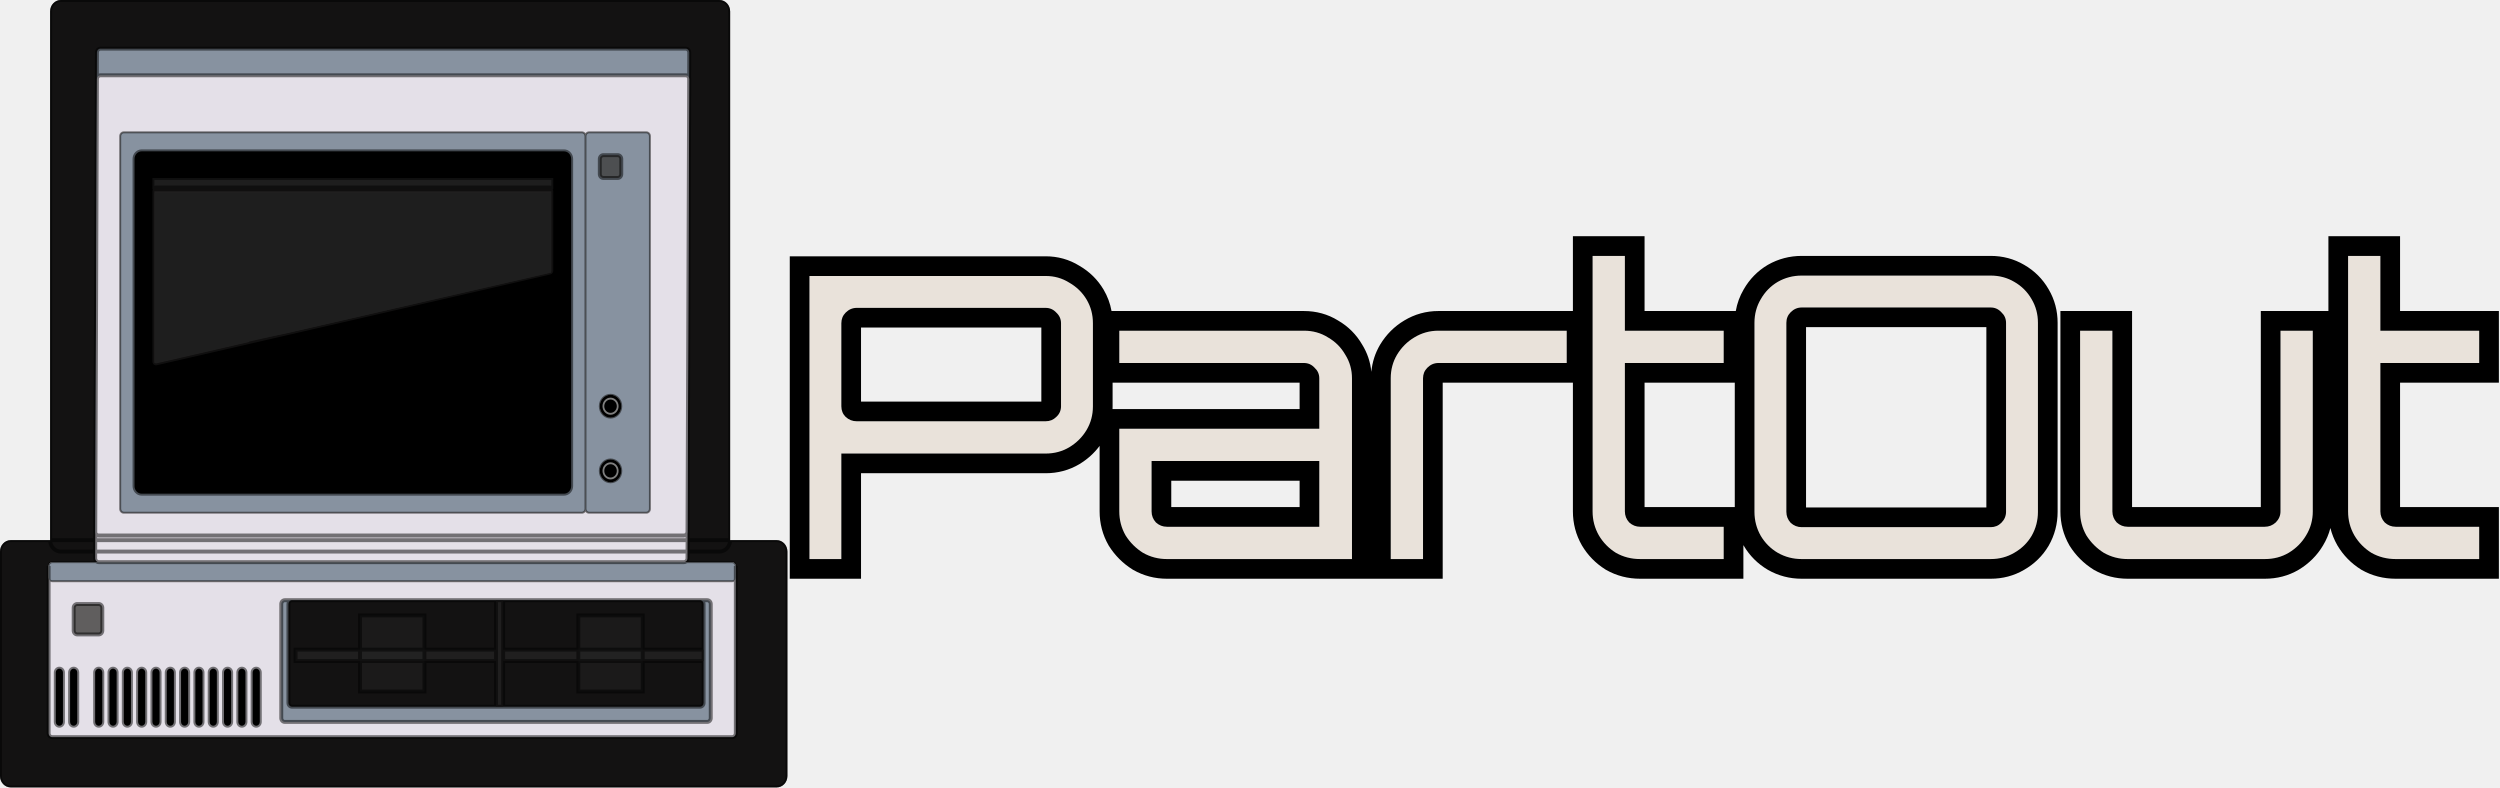
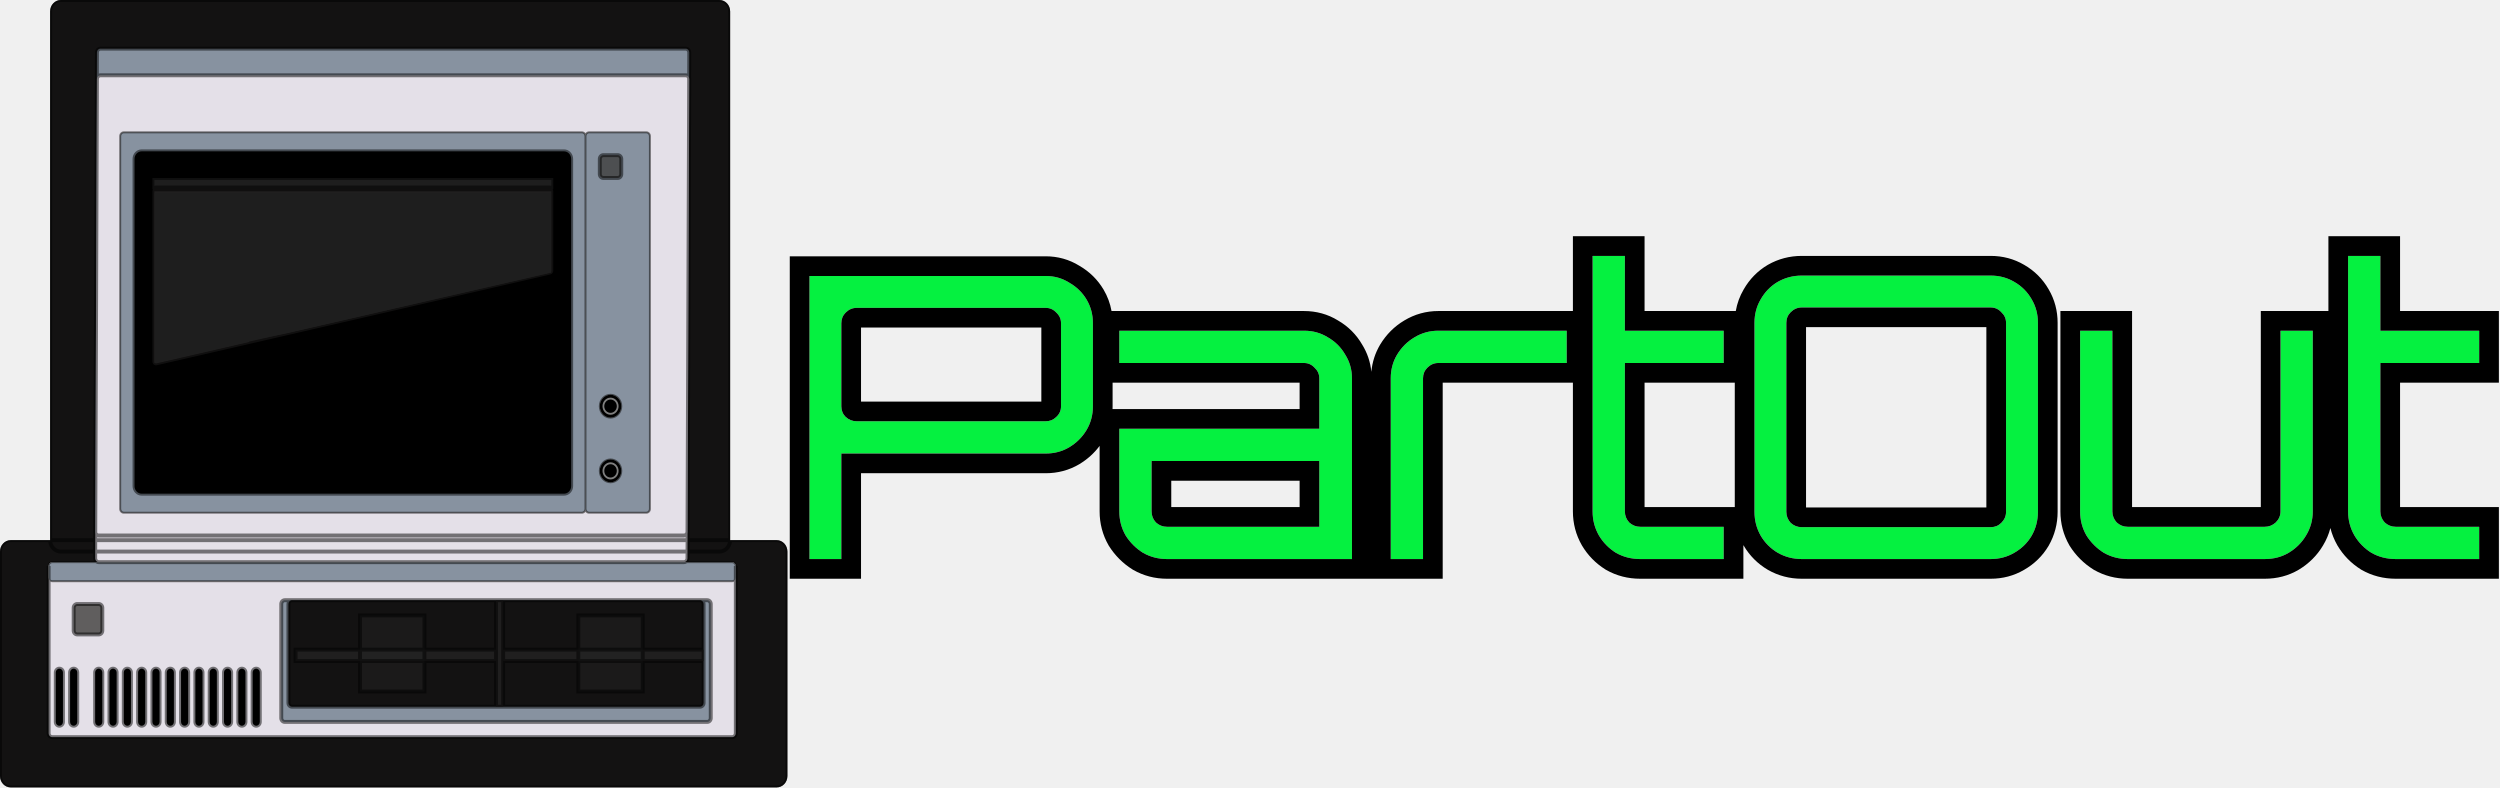
<svg xmlns="http://www.w3.org/2000/svg" width="1270" height="400" viewBox="0 0 1270 400" fill="none">
  <path d="M25.454 5.797C25.454 2.595 27.897 0 30.909 0H365.455C368.467 0 370.909 2.595 370.909 5.797V274.396C370.909 277.598 368.467 280.193 365.455 280.193H30.909C27.897 280.193 25.454 277.598 25.454 274.396V5.797Z" fill="#131212" />
  <path d="M0 280.193C0 276.992 2.442 274.396 5.455 274.396H394.545C397.558 274.396 400 276.992 400 280.193V394.203C400 397.405 397.558 400 394.545 400H5.455C2.442 400 0 397.405 0 394.203V280.193Z" fill="#131212" />
  <path d="M24.699 287.511C24.699 286.444 25.513 285.579 26.517 285.579H371.972C372.976 285.579 373.79 286.444 373.79 287.511V372.535C373.79 373.602 372.976 374.468 371.972 374.468H26.517C25.513 374.468 24.699 373.602 24.699 372.535V287.511Z" fill="#E4E0E8" />
  <path d="M373.79 287.511C373.79 286.444 372.976 285.579 371.972 285.579H26.517C25.513 285.579 24.699 286.444 24.699 287.511V293.308C24.699 294.375 25.513 295.241 26.517 295.241H371.972C372.976 295.241 373.79 294.375 373.79 293.308V287.511Z" fill="#C6B7A7" />
  <path d="M373.79 287.511C373.79 286.444 372.976 285.579 371.972 285.579H26.517C25.513 285.579 24.699 286.444 24.699 287.511V293.308C24.699 294.375 25.513 295.241 26.517 295.241H371.972C372.976 295.241 373.79 294.375 373.79 293.308V287.511Z" fill="#8792A0" />
  <path d="M51.972 308.767C51.972 307.7 51.158 306.835 50.154 306.835H39.245C38.24 306.835 37.426 307.7 37.426 308.767V320.361C37.426 321.429 38.24 322.294 39.245 322.294H50.154C51.158 322.294 51.972 321.429 51.972 320.361V308.767Z" fill="#353330" fill-opacity="0.75" />
  <path d="M142.881 306.835C142.881 305.768 143.695 304.902 144.699 304.902H359.245C360.249 304.902 361.063 305.768 361.063 306.835V364.806C361.063 365.873 360.249 366.738 359.245 366.738H144.699C143.695 366.738 142.881 365.873 142.881 364.806V306.835Z" fill="#8792A0" />
  <path d="M28.335 341.617C28.335 340.55 29.149 339.685 30.154 339.685C31.158 339.685 31.972 340.55 31.972 341.617V366.738C31.972 367.805 31.158 368.671 30.154 368.671C29.149 368.671 28.335 367.805 28.335 366.738V341.617Z" fill="black" />
  <path d="M48.335 341.617C48.335 340.55 49.149 339.685 50.154 339.685C51.158 339.685 51.972 340.55 51.972 341.617V366.738C51.972 367.805 51.158 368.671 50.154 368.671C49.149 368.671 48.335 367.805 48.335 366.738V341.617Z" fill="black" />
  <path d="M55.608 341.617C55.608 340.55 56.422 339.685 57.426 339.685C58.431 339.685 59.245 340.55 59.245 341.617V366.738C59.245 367.805 58.431 368.671 57.426 368.671C56.422 368.671 55.608 367.805 55.608 366.738V341.617Z" fill="black" />
  <path d="M35.608 341.617C35.608 340.55 36.422 339.685 37.426 339.685C38.431 339.685 39.245 340.55 39.245 341.617V366.738C39.245 367.805 38.431 368.671 37.426 368.671C36.422 368.671 35.608 367.805 35.608 366.738V341.617Z" fill="black" />
  <path d="M62.881 341.617C62.881 340.55 63.695 339.685 64.699 339.685C65.703 339.685 66.517 340.55 66.517 341.617V366.738C66.517 367.805 65.703 368.671 64.699 368.671C63.695 368.671 62.881 367.805 62.881 366.738V341.617Z" fill="black" />
  <path d="M77.426 341.617C77.426 340.55 78.24 339.685 79.245 339.685C80.249 339.685 81.063 340.55 81.063 341.617V366.738C81.063 367.805 80.249 368.671 79.245 368.671C78.24 368.671 77.426 367.805 77.426 366.738V341.617Z" fill="black" />
  <path d="M84.699 341.617C84.699 340.55 85.513 339.685 86.517 339.685C87.521 339.685 88.335 340.55 88.335 341.617V366.738C88.335 367.805 87.521 368.671 86.517 368.671C85.513 368.671 84.699 367.805 84.699 366.738V341.617Z" fill="black" />
  <path d="M70.154 341.617C70.154 340.55 70.968 339.685 71.972 339.685C72.976 339.685 73.79 340.55 73.79 341.617V366.738C73.79 367.805 72.976 368.671 71.972 368.671C70.968 368.671 70.154 367.805 70.154 366.738V341.617Z" fill="black" />
  <path d="M91.972 341.617C91.972 340.55 92.786 339.685 93.79 339.685C94.794 339.685 95.608 340.55 95.608 341.617V366.738C95.608 367.805 94.794 368.671 93.79 368.671C92.786 368.671 91.972 367.805 91.972 366.738V341.617Z" fill="black" />
  <path d="M106.517 341.617C106.517 340.55 107.331 339.685 108.335 339.685C109.34 339.685 110.154 340.55 110.154 341.617V366.738C110.154 367.805 109.34 368.671 108.335 368.671C107.331 368.671 106.517 367.805 106.517 366.738V341.617Z" fill="black" />
  <path d="M113.79 341.617C113.79 340.55 114.604 339.685 115.608 339.685C116.612 339.685 117.426 340.55 117.426 341.617V366.738C117.426 367.805 116.612 368.671 115.608 368.671C114.604 368.671 113.79 367.805 113.79 366.738V341.617Z" fill="black" />
  <path d="M121.063 341.617C121.063 340.55 121.877 339.685 122.881 339.685C123.885 339.685 124.699 340.55 124.699 341.617V366.738C124.699 367.805 123.885 368.671 122.881 368.671C121.877 368.671 121.063 367.805 121.063 366.738V341.617Z" fill="black" />
  <path d="M128.335 341.617C128.335 340.55 129.149 339.685 130.154 339.685C131.158 339.685 131.972 340.55 131.972 341.617V366.738C131.972 367.805 131.158 368.671 130.154 368.671C129.149 368.671 128.335 367.805 128.335 366.738V341.617Z" fill="black" />
  <path d="M99.245 341.617C99.245 340.55 100.059 339.685 101.063 339.685C102.067 339.685 102.881 340.55 102.881 341.617V366.738C102.881 367.805 102.067 368.671 101.063 368.671C100.059 368.671 99.245 367.805 99.245 366.738V341.617Z" fill="black" />
  <path d="M146.517 306.835C146.517 305.768 147.331 304.902 148.335 304.902H355.608C356.612 304.902 357.426 305.768 357.426 306.835V357.076C357.426 358.144 356.612 359.009 355.608 359.009H148.335C147.331 359.009 146.517 358.144 146.517 357.076V306.835Z" fill="#131212" />
  <path d="M182.881 312.632H215.608V351.279H182.881V312.632Z" fill="#1E1E1E" fill-opacity="0.7" />
  <path d="M150.154 330.023H251.972V335.82H150.154V330.023Z" fill="#252525" fill-opacity="0.7" />
  <path d="M293.79 312.632H326.517V351.279H293.79V312.632Z" fill="#1E1E1E" fill-opacity="0.7" />
  <path d="M255.608 330.023H357.426V335.82H255.608V330.023Z" fill="#252525" fill-opacity="0.7" />
  <path d="M255.608 304.902V359.009H251.972V304.902H255.608Z" fill="#252525" fill-opacity="0.7" />
  <path d="M49.24 26.634C49.244 25.57 50.057 24.709 51.058 24.709H348.328C349.335 24.709 350.15 25.579 350.146 26.649L349.249 270.127C349.245 271.192 348.432 272.052 347.431 272.052H50.161C49.154 272.052 48.339 271.182 48.343 270.112L49.24 26.634Z" fill="#8792A0" />
  <path d="M49.24 40.16C49.244 39.096 50.057 38.236 51.058 38.236H348.328C349.335 38.236 350.15 39.105 350.146 40.176L349.249 283.654C349.245 284.718 348.432 285.579 347.431 285.579H50.161C49.154 285.579 48.339 284.709 48.343 283.639L49.24 40.16Z" fill="#E4E0E8" />
  <path d="M61.063 69.154C61.063 68.086 61.877 67.221 62.881 67.221H295.608C296.612 67.221 297.426 68.086 297.426 69.154V258.526C297.426 259.593 296.612 260.458 295.608 260.458H62.881C61.877 260.458 61.063 259.593 61.063 258.526V69.154Z" fill="#C6B7A7" />
  <path d="M297.426 69.154C297.426 68.086 298.24 67.221 299.245 67.221H328.335C329.34 67.221 330.154 68.086 330.154 69.154V258.526C330.154 259.593 329.34 260.458 328.335 260.458H299.245C298.24 260.458 297.426 259.593 297.426 258.526V69.154Z" fill="#C6B7A7" />
  <path d="M61.063 69.154C61.063 68.086 61.877 67.221 62.881 67.221H295.608C296.612 67.221 297.426 68.086 297.426 69.154V258.526C297.426 259.593 296.612 260.458 295.608 260.458H62.881C61.877 260.458 61.063 259.593 61.063 258.526V69.154Z" fill="#8792A0" />
  <path d="M297.426 69.154C297.426 68.086 298.24 67.221 299.245 67.221H328.335C329.34 67.221 330.154 68.086 330.154 69.154V258.526C330.154 259.593 329.34 260.458 328.335 260.458H299.245C298.24 260.458 297.426 259.593 297.426 258.526V69.154Z" fill="#8792A0" />
  <path d="M68.335 80.748C68.335 78.613 69.963 76.883 71.972 76.883H286.517C288.526 76.883 290.154 78.613 290.154 80.748V246.931C290.154 249.066 288.526 250.796 286.517 250.796H71.972C69.963 250.796 68.335 249.066 68.335 246.931V80.748Z" fill="black" />
  <path d="M281.063 137.527V97.173C281.063 96.106 280.249 95.241 279.245 95.241H79.244C78.24 95.241 77.426 96.106 77.426 97.173V183.665C77.426 184.897 78.497 185.815 79.63 185.553L279.63 139.416C280.466 139.223 281.063 138.437 281.063 137.527Z" fill="#2D2B2B" fill-opacity="0.72" />
  <path d="M77.426 90.41H281.063V96.207H77.426V90.41Z" fill="#1E1E1E" />
  <path d="M315.608 80.748C315.608 79.681 314.794 78.815 313.79 78.815H306.517C305.513 78.815 304.699 79.681 304.699 80.748V88.477C304.699 89.544 305.513 90.41 306.517 90.41H313.79C314.794 90.41 315.608 89.544 315.608 88.477V80.748Z" fill="#353330" fill-opacity="0.7" />
  <path d="M315.608 239.202C315.608 242.404 313.166 244.999 310.154 244.999C307.141 244.999 304.699 242.404 304.699 239.202C304.699 236 307.141 233.405 310.154 233.405C313.166 233.405 315.608 236 315.608 239.202Z" fill="white" />
  <path d="M315.608 206.352C315.608 209.553 313.166 212.149 310.154 212.149C307.141 212.149 304.699 209.553 304.699 206.352C304.699 203.15 307.141 200.555 310.154 200.555C313.166 200.555 315.608 203.15 315.608 206.352Z" fill="white" />
  <path d="M306.972 206.352C306.972 204.484 308.396 202.97 310.154 202.97C311.911 202.97 313.335 204.484 313.335 206.352C313.335 208.219 311.911 209.733 310.154 209.733C308.396 209.733 306.972 208.219 306.972 206.352Z" fill="black" />
  <path fill-rule="evenodd" clip-rule="evenodd" d="M310.154 212.149C313.166 212.149 315.608 209.553 315.608 206.352C315.608 203.15 313.166 200.555 310.154 200.555C307.141 200.555 304.699 203.15 304.699 206.352C304.699 209.553 307.141 212.149 310.154 212.149ZM310.154 202.004C307.894 202.004 306.063 203.95 306.063 206.352C306.063 208.753 307.894 210.699 310.154 210.699C312.413 210.699 314.245 208.753 314.245 206.352C314.245 203.95 312.413 202.004 310.154 202.004Z" fill="black" />
  <path d="M306.972 239.202C306.972 237.334 308.396 235.82 310.154 235.82C311.911 235.82 313.335 237.334 313.335 239.202C313.335 241.07 311.911 242.584 310.154 242.584C308.396 242.584 306.972 241.07 306.972 239.202Z" fill="black" />
  <path fill-rule="evenodd" clip-rule="evenodd" d="M310.154 244.999C313.166 244.999 315.608 242.404 315.608 239.202C315.608 236 313.166 233.405 310.154 233.405C307.141 233.405 304.699 236 304.699 239.202C304.699 242.404 307.141 244.999 310.154 244.999ZM310.154 234.854C307.894 234.854 306.063 236.801 306.063 239.202C306.063 241.603 307.894 243.55 310.154 243.55C312.413 243.55 314.245 241.603 314.245 239.202C314.245 236.801 312.413 234.854 310.154 234.854Z" fill="black" />
  <path fill-rule="evenodd" clip-rule="evenodd" d="M48.583 286.079H26.517C25.817 286.079 25.199 286.691 25.199 287.511H25.699V294.43C25.928 294.626 26.215 294.741 26.517 294.741H371.972C372.274 294.741 372.561 294.626 372.79 294.43V287.511H373.29C373.29 286.691 372.672 286.079 371.972 286.079H349.008C348.565 286.392 348.025 286.579 347.431 286.579H50.161C49.566 286.579 49.027 286.392 48.583 286.079ZM47.703 285.079H26.517C25.209 285.079 24.199 286.197 24.199 287.511H23.699V372.535C23.699 374.096 24.904 375.468 26.517 375.468H371.972C373.585 375.468 374.79 374.096 374.79 372.535V287.511H374.29C374.29 286.197 373.28 285.079 371.972 285.079H349.889C350.118 284.653 350.247 284.165 350.249 283.658L350.258 281.193H365.455C368.744 281.193 371.383 278.635 371.839 275.396H394.545C396.949 275.396 399 277.486 399 280.193V394.203C399 396.911 396.949 399 394.545 399H5.455C3.051 399 1 396.911 1 394.203V280.193C1 277.486 3.051 275.396 5.455 275.396H24.524C24.981 278.635 27.62 281.193 30.909 281.193H47.352L47.343 283.635C47.341 284.151 47.47 284.646 47.703 285.079ZM47.359 279.193H30.909C28.811 279.193 26.982 277.601 26.551 275.396H47.373L47.359 279.193ZM49.352 281.193L49.343 283.642C49.34 284.217 49.764 284.579 50.161 284.579H347.431C347.825 284.579 348.247 284.222 348.249 283.65L348.258 281.193H49.352ZM348.265 279.193H49.359L49.373 275.396H348.279L348.265 279.193ZM350.265 279.193H365.455C367.553 279.193 369.382 277.601 369.813 275.396H350.279L350.265 279.193ZM350.287 273.396H369.909V5.797C369.909 3.089 367.858 1 365.455 1H30.909C28.505 1 26.454 3.089 26.454 5.797V273.396H47.38L47.39 270.656C47.358 270.478 47.342 270.294 47.343 270.109L48.24 26.63C48.246 25.073 49.45 23.709 51.058 23.709H348.328C349.946 23.709 351.152 25.087 351.146 26.653L351.099 39.632C351.131 39.81 351.147 39.993 351.146 40.179L350.287 273.396ZM349.107 37.347L349.147 26.645C349.149 26.07 348.725 25.709 348.328 25.709H51.058C50.664 25.709 50.242 26.066 50.24 26.638L50.2 37.372C50.469 37.284 50.756 37.236 51.058 37.236H348.328C348.601 37.236 348.862 37.275 349.107 37.347ZM49.391 270.442L50.24 40.164C50.242 39.593 50.664 39.236 51.058 39.236H348.328C348.643 39.236 348.976 39.464 349.098 39.846L348.249 270.124C348.247 270.695 347.825 271.052 347.431 271.052H50.161C49.846 271.052 49.513 270.824 49.391 270.442ZM49.382 272.94C49.627 273.013 49.888 273.052 50.161 273.052H347.431C347.733 273.052 348.02 273.004 348.288 272.916L348.287 273.396H49.38L49.382 272.94ZM25.454 5.797C25.454 2.595 27.897 0 30.909 0H365.455C368.467 0 370.909 2.595 370.909 5.797V274.396H394.545C397.558 274.396 400 276.992 400 280.193V394.203C400 397.405 397.558 400 394.545 400H5.455C2.442 400 0 397.405 0 394.203V280.193C0 276.992 2.442 274.396 5.455 274.396H25.454V5.797ZM372.79 295.586C372.537 295.686 372.262 295.741 371.972 295.741H26.517C26.227 295.741 25.952 295.686 25.699 295.586V372.535C25.699 373.108 26.122 373.468 26.517 373.468H371.972C372.367 373.468 372.79 373.108 372.79 372.535V295.586ZM295.608 67.721H62.881C62.181 67.721 61.563 68.333 61.563 69.154V258.526C61.563 259.346 62.181 259.958 62.881 259.958H295.608C296.308 259.958 296.926 259.346 296.926 258.526V69.154C296.926 68.333 296.308 67.721 295.608 67.721ZM297.426 67.645C297.006 67.087 296.356 66.721 295.608 66.721H62.881C61.572 66.721 60.563 67.839 60.563 69.154V258.526C60.563 259.84 61.572 260.958 62.881 260.958H295.608C296.356 260.958 297.006 260.593 297.426 260.034C297.846 260.593 298.497 260.958 299.245 260.958H328.335C329.644 260.958 330.654 259.84 330.654 258.526V69.154C330.654 67.839 329.644 66.721 328.335 66.721H299.245C298.497 66.721 297.846 67.087 297.426 67.645ZM297.926 69.154V258.526C297.926 259.346 298.545 259.958 299.245 259.958H328.335C329.035 259.958 329.654 259.346 329.654 258.526V69.154C329.654 68.333 329.035 67.721 328.335 67.721H299.245C298.545 67.721 297.926 68.333 297.926 69.154ZM316.108 239.202C316.108 242.651 313.471 245.499 310.154 245.499C306.837 245.499 304.199 242.651 304.199 239.202C304.199 235.753 306.837 232.905 310.154 232.905C313.471 232.905 316.108 235.753 316.108 239.202ZM316.108 206.352C316.108 209.8 313.471 212.649 310.154 212.649C306.837 212.649 304.199 209.8 304.199 206.352C304.199 202.903 306.837 200.055 310.154 200.055C313.471 200.055 316.108 202.903 316.108 206.352ZM181.881 311.632H216.608V329.023H250.972V305.902H148.335C147.94 305.902 147.517 306.262 147.517 306.835V357.076C147.517 357.65 147.94 358.009 148.335 358.009H250.972V336.82H216.608V352.279H181.881V336.82H149.154V329.023H181.881V311.632ZM181.881 331.023H151.154V334.82H181.881V331.023ZM183.881 334.82V331.023H214.608V334.82H183.881ZM183.881 336.82V350.279H214.608V336.82H183.881ZM216.608 334.82H250.972V331.023H216.608V334.82ZM214.608 329.023H183.881V313.632H214.608V329.023ZM252.972 358.009H254.608V305.902H252.972V358.009ZM256.608 305.902V329.023H292.79V311.632H327.517V329.023H356.426V306.835C356.426 306.262 356.004 305.902 355.608 305.902H256.608ZM358.279 305.902C358.375 306.198 358.426 306.512 358.426 306.835V357.076C358.426 358.638 357.221 360.009 355.608 360.009H148.335C146.722 360.009 145.517 358.638 145.517 357.076V306.835C145.517 306.512 145.569 306.198 145.664 305.902H144.699C144.304 305.902 143.881 306.262 143.881 306.835V364.806C143.881 365.379 144.304 365.738 144.699 365.738H359.245C359.64 365.738 360.063 365.379 360.063 364.806V306.835C360.063 306.262 359.64 305.902 359.245 305.902H358.279ZM256.608 358.009H355.608C356.004 358.009 356.426 357.65 356.426 357.076V336.82H327.517V352.279H292.79V336.82H256.608V358.009ZM256.608 334.82H292.79V331.023H256.608V334.82ZM294.79 331.023V334.82H325.517V331.023H294.79ZM325.517 329.023V313.632H294.79V329.023H325.517ZM327.517 331.023V334.82H356.426V331.023H327.517ZM325.517 336.82H294.79V350.279H325.517V336.82ZM76.426 89.41H282.063V137.527C282.063 138.863 281.182 140.084 279.855 140.39L155.505 169.076L156.212 173.076L161.573 172.004L166.962 202.461L161.601 203.532L162.609 209.229L133.844 214.978L132.836 209.281L127.476 210.352L122.087 179.896L127.448 178.825L126.891 175.677L79.855 186.528C78.02 186.951 76.426 185.461 76.426 183.665V89.41ZM78.426 94.364C78.683 94.284 78.957 94.241 79.244 94.241H279.245C279.532 94.241 279.806 94.284 280.063 94.364V91.41H78.426V94.364ZM280.063 97.207H78.426V183.665C78.426 184.333 78.974 184.679 79.405 184.579L126.542 173.705L126.439 173.127L145.946 169.229L279.405 138.441C279.75 138.362 280.063 138.011 280.063 137.527V97.207ZM128.842 175.227L129.758 180.403L124.397 181.474L129.089 207.99L134.449 206.919L135.458 212.616L160.299 207.651L159.291 201.954L164.651 200.883L159.96 174.366L154.599 175.438L153.591 169.741L146.367 171.184L128.842 175.227ZM98.977 174.757L91.572 132.906L125.697 126.086L126.705 131.783L132.066 130.712L135.439 149.774L130.078 150.845L131.086 156.542L109.644 160.828L111.66 172.222L98.977 174.757ZM125.092 134.145L124.084 128.448L93.882 134.484L100.59 172.395L109.35 170.644L107.334 159.25L128.776 154.964L127.768 149.267L133.128 148.196L130.453 133.074L125.092 134.145ZM106.674 155.522L103.301 136.461L121.345 132.855L124.718 151.916L106.674 155.522ZM147.222 165.115L146.214 159.417L140.854 160.489L139.497 152.822L144.858 151.75L143.85 146.053L165.292 141.768L164.632 138.04L143.19 142.326L141.834 134.659L170.598 128.91L171.606 134.607L176.967 133.536L181.348 158.294L147.222 165.115ZM147.827 157.055L148.835 162.753L179.037 156.717L175.354 135.898L169.993 136.969L168.985 131.272L144.144 136.236L144.803 139.964L166.246 135.678L167.602 143.345L146.16 147.631L147.168 153.328L141.807 154.399L142.467 158.127L147.827 157.055ZM151.575 158.346L150.218 150.679L168.262 147.073L169.618 154.74L151.575 158.346ZM196.796 131.612L195.788 125.915L187.028 127.666L191.72 154.182L200.48 152.431L197.456 135.339L202.816 134.268L202.157 130.541L196.796 131.612ZM204.118 130.149L220.2 126.935L218.843 119.268L200.8 122.874L201.808 128.571L198.409 129.25L197.401 123.553L184.718 126.088L190.107 156.544L202.79 154.009L199.766 136.917L205.126 135.846L204.118 130.149ZM203.77 128.179L203.11 124.451L217.23 121.629L217.89 125.357L203.77 128.179ZM243.713 145.83L239.681 123.041L228.96 125.184L227.603 117.517L238.324 115.374L236.308 103.98L248.991 101.445L251.007 112.839L261.728 110.697L263.085 118.364L252.364 120.507L256.396 143.295L243.713 145.83ZM241.294 120.679L245.326 143.468L254.086 141.718L250.053 118.929L260.775 116.786L260.115 113.059L249.394 115.201L247.378 103.807L238.618 105.557L240.634 116.952L229.913 119.095L230.573 122.822L241.294 120.679ZM138.197 208.209L132.808 177.753L150.852 174.147L156.24 204.603L138.197 208.209ZM176.729 206.407L175.721 200.71L170.36 201.781L165.98 177.022L178.663 174.488L182.695 197.277L196.815 194.455L192.783 171.666L205.466 169.131L210.854 199.587L176.729 206.407ZM177.334 198.348L178.342 204.045L208.544 198.009L203.852 171.493L195.093 173.243L199.125 196.032L181.082 199.639L177.049 176.85L168.29 178.6L171.974 199.419L177.334 198.348ZM230.335 195.694L226.303 172.905L215.582 175.047L214.225 167.38L224.946 165.238L222.93 153.843L235.613 151.308L237.629 162.703L248.35 160.56L249.707 168.227L238.986 170.37L243.018 193.159L230.335 195.694ZM227.916 170.543L231.948 193.332L240.708 191.581L236.675 168.792L247.397 166.649L246.737 162.922L236.016 165.065L234 153.67L225.24 155.421L227.256 166.815L216.535 168.958L217.195 172.685L227.916 170.543ZM39.245 305.835H50.154C51.767 305.835 52.972 307.206 52.972 308.767V320.361C52.972 321.923 51.767 323.294 50.154 323.294H39.245C37.632 323.294 36.426 321.923 36.426 320.361V308.767C36.426 307.206 37.632 305.835 39.245 305.835ZM50.154 307.835H39.245C38.849 307.835 38.426 308.194 38.426 308.767V320.361C38.426 320.935 38.849 321.294 39.245 321.294H50.154C50.549 321.294 50.972 320.935 50.972 320.361V308.767C50.972 308.194 50.549 307.835 50.154 307.835ZM359.245 303.902C360.857 303.902 362.063 305.274 362.063 306.835V364.806C362.063 366.367 360.857 367.738 359.245 367.738H144.699C143.086 367.738 141.881 366.367 141.881 364.806V306.835C141.881 305.274 143.086 303.902 144.699 303.902H359.245ZM30.972 366.738V341.617C30.972 341.044 30.549 340.685 30.154 340.685C29.758 340.685 29.335 341.044 29.335 341.617V366.738C29.335 367.311 29.758 367.671 30.154 367.671C30.549 367.671 30.972 367.311 30.972 366.738ZM32.972 341.617V366.738C32.972 368.299 31.767 369.671 30.154 369.671C28.541 369.671 27.335 368.299 27.335 366.738V341.617C27.335 340.056 28.541 338.685 30.154 338.685C31.767 338.685 32.972 340.056 32.972 341.617ZM50.972 366.738V341.617C50.972 341.044 50.549 340.685 50.154 340.685C49.758 340.685 49.335 341.044 49.335 341.617V366.738C49.335 367.311 49.758 367.671 50.154 367.671C50.549 367.671 50.972 367.311 50.972 366.738ZM52.972 341.617V366.738C52.972 368.299 51.767 369.671 50.154 369.671C48.541 369.671 47.335 368.299 47.335 366.738V341.617C47.335 340.056 48.541 338.685 50.154 338.685C51.767 338.685 52.972 340.056 52.972 341.617ZM58.245 366.738V341.617C58.245 341.044 57.822 340.685 57.426 340.685C57.031 340.685 56.608 341.044 56.608 341.617V366.738C56.608 367.311 57.031 367.671 57.426 367.671C57.822 367.671 58.245 367.311 58.245 366.738ZM60.245 341.617V366.738C60.245 368.299 59.039 369.671 57.426 369.671C55.813 369.671 54.608 368.299 54.608 366.738V341.617C54.608 340.056 55.813 338.685 57.426 338.685C59.039 338.685 60.245 340.056 60.245 341.617ZM38.245 366.738V341.617C38.245 341.044 37.822 340.685 37.426 340.685C37.031 340.685 36.608 341.044 36.608 341.617V366.738C36.608 367.311 37.031 367.671 37.426 367.671C37.822 367.671 38.245 367.311 38.245 366.738ZM40.245 341.617V366.738C40.245 368.299 39.039 369.671 37.426 369.671C35.813 369.671 34.608 368.299 34.608 366.738V341.617C34.608 340.056 35.813 338.685 37.426 338.685C39.039 338.685 40.245 340.056 40.245 341.617ZM65.517 366.738V341.617C65.517 341.044 65.094 340.685 64.699 340.685C64.304 340.685 63.881 341.044 63.881 341.617V366.738C63.881 367.311 64.304 367.671 64.699 367.671C65.094 367.671 65.517 367.311 65.517 366.738ZM67.517 341.617V366.738C67.517 368.299 66.312 369.671 64.699 369.671C63.086 369.671 61.881 368.299 61.881 366.738V341.617C61.881 340.056 63.086 338.685 64.699 338.685C66.312 338.685 67.517 340.056 67.517 341.617ZM80.063 366.738V341.617C80.063 341.044 79.64 340.685 79.245 340.685C78.849 340.685 78.426 341.044 78.426 341.617V366.738C78.426 367.311 78.849 367.671 79.245 367.671C79.64 367.671 80.063 367.311 80.063 366.738ZM82.063 341.617V366.738C82.063 368.299 80.857 369.671 79.245 369.671C77.632 369.671 76.426 368.299 76.426 366.738V341.617C76.426 340.056 77.632 338.685 79.245 338.685C80.857 338.685 82.063 340.056 82.063 341.617ZM87.335 366.738V341.617C87.335 341.044 86.913 340.685 86.517 340.685C86.122 340.685 85.699 341.044 85.699 341.617V366.738C85.699 367.311 86.122 367.671 86.517 367.671C86.913 367.671 87.335 367.311 87.335 366.738ZM89.335 341.617V366.738C89.335 368.299 88.13 369.671 86.517 369.671C84.904 369.671 83.699 368.299 83.699 366.738V341.617C83.699 340.056 84.904 338.685 86.517 338.685C88.13 338.685 89.335 340.056 89.335 341.617ZM72.79 366.738V341.617C72.79 341.044 72.367 340.685 71.972 340.685C71.576 340.685 71.154 341.044 71.154 341.617V366.738C71.154 367.311 71.576 367.671 71.972 367.671C72.367 367.671 72.79 367.311 72.79 366.738ZM74.79 341.617V366.738C74.79 368.299 73.585 369.671 71.972 369.671C70.359 369.671 69.154 368.299 69.154 366.738V341.617C69.154 340.056 70.359 338.685 71.972 338.685C73.585 338.685 74.79 340.056 74.79 341.617ZM94.608 366.738V341.617C94.608 341.044 94.185 340.685 93.79 340.685C93.395 340.685 92.972 341.044 92.972 341.617V366.738C92.972 367.311 93.395 367.671 93.79 367.671C94.185 367.671 94.608 367.311 94.608 366.738ZM96.608 341.617V366.738C96.608 368.299 95.403 369.671 93.79 369.671C92.177 369.671 90.972 368.299 90.972 366.738V341.617C90.972 340.056 92.177 338.685 93.79 338.685C95.403 338.685 96.608 340.056 96.608 341.617ZM109.154 366.738V341.617C109.154 341.044 108.731 340.685 108.335 340.685C107.94 340.685 107.517 341.044 107.517 341.617V366.738C107.517 367.311 107.94 367.671 108.335 367.671C108.731 367.671 109.154 367.311 109.154 366.738ZM111.154 341.617V366.738C111.154 368.299 109.948 369.671 108.335 369.671C106.722 369.671 105.517 368.299 105.517 366.738V341.617C105.517 340.056 106.722 338.685 108.335 338.685C109.948 338.685 111.154 340.056 111.154 341.617ZM116.426 366.738V341.617C116.426 341.044 116.003 340.685 115.608 340.685C115.213 340.685 114.79 341.044 114.79 341.617V366.738C114.79 367.311 115.213 367.671 115.608 367.671C116.003 367.671 116.426 367.311 116.426 366.738ZM118.426 341.617V366.738C118.426 368.299 117.221 369.671 115.608 369.671C113.995 369.671 112.79 368.299 112.79 366.738V341.617C112.79 340.056 113.995 338.685 115.608 338.685C117.221 338.685 118.426 340.056 118.426 341.617ZM123.699 366.738V341.617C123.699 341.044 123.276 340.685 122.881 340.685C122.486 340.685 122.063 341.044 122.063 341.617V366.738C122.063 367.311 122.486 367.671 122.881 367.671C123.276 367.671 123.699 367.311 123.699 366.738ZM125.699 341.617V366.738C125.699 368.299 124.494 369.671 122.881 369.671C121.268 369.671 120.063 368.299 120.063 366.738V341.617C120.063 340.056 121.268 338.685 122.881 338.685C124.494 338.685 125.699 340.056 125.699 341.617ZM130.972 366.738V341.617C130.972 341.044 130.549 340.685 130.154 340.685C129.758 340.685 129.335 341.044 129.335 341.617V366.738C129.335 367.311 129.758 367.671 130.154 367.671C130.549 367.671 130.972 367.311 130.972 366.738ZM132.972 341.617V366.738C132.972 368.299 131.767 369.671 130.154 369.671C128.541 369.671 127.335 368.299 127.335 366.738V341.617C127.335 340.056 128.541 338.685 130.154 338.685C131.767 338.685 132.972 340.056 132.972 341.617ZM101.881 366.738V341.617C101.881 341.044 101.458 340.685 101.063 340.685C100.667 340.685 100.244 341.044 100.244 341.617V366.738C100.244 367.311 100.667 367.671 101.063 367.671C101.458 367.671 101.881 367.311 101.881 366.738ZM103.881 341.617V366.738C103.881 368.299 102.676 369.671 101.063 369.671C99.45 369.671 98.245 368.299 98.245 366.738V341.617C98.245 340.056 99.45 338.685 101.063 338.685C102.676 338.685 103.881 340.056 103.881 341.617ZM286.517 77.883H71.972C70.572 77.883 69.335 79.107 69.335 80.748V246.931C69.335 248.572 70.572 249.796 71.972 249.796H286.517C287.917 249.796 289.154 248.572 289.154 246.931V80.748C289.154 79.107 287.917 77.883 286.517 77.883ZM71.972 75.883H286.517C289.134 75.883 291.154 78.119 291.154 80.748V246.931C291.154 249.56 289.134 251.796 286.517 251.796H71.972C69.355 251.796 67.335 249.56 67.335 246.931V80.748C67.335 78.119 69.355 75.883 71.972 75.883ZM306.517 77.815H313.79C315.403 77.815 316.608 79.187 316.608 80.748V88.477C316.608 90.038 315.403 91.41 313.79 91.41H306.517C304.904 91.41 303.699 90.038 303.699 88.477V80.748C303.699 79.187 304.904 77.815 306.517 77.815ZM313.79 79.815H306.517C306.122 79.815 305.699 80.175 305.699 80.748V88.477C305.699 89.05 306.122 89.41 306.517 89.41H313.79C314.185 89.41 314.608 89.05 314.608 88.477V80.748C314.608 80.175 314.185 79.815 313.79 79.815ZM310.154 203.97C309.005 203.97 307.972 204.978 307.972 206.352C307.972 207.725 309.005 208.733 310.154 208.733C311.302 208.733 312.335 207.725 312.335 206.352C312.335 204.978 311.302 203.97 310.154 203.97ZM310.154 236.82C309.005 236.82 307.972 237.828 307.972 239.202C307.972 240.576 309.005 241.584 310.154 241.584C311.302 241.584 312.335 240.576 312.335 239.202C312.335 237.828 311.302 236.82 310.154 236.82ZM122.407 150.338L108.287 153.16L105.612 138.039L119.732 135.217L122.407 150.338ZM167.308 153.162L153.188 155.984L152.529 152.257L166.649 149.435L167.308 153.162ZM153.93 203.025L139.81 205.847L135.118 179.331L149.238 176.509L153.93 203.025Z" fill="black" fill-opacity="0.5" />
  <path d="M78.5 184.5V98H280V138.5L78.5 184.5Z" fill="#1E1E1E" />
-   <path d="M411.2 284V140.2H531.2C535.6 140.2 539.6 141.333 543.2 143.6C546.933 145.733 549.867 148.6 552 152.2C554.133 155.8 555.2 159.8 555.2 164.2V206.4C555.2 210.8 554.133 214.8 552 218.4C549.867 222 546.933 224.933 543.2 227.2C539.6 229.333 535.6 230.4 531.2 230.4H427.4V284H411.2ZM435.2 214H531.2C533.333 214 535.133 213.267 536.6 211.8C538.2 210.333 539 208.533 539 206.4V164.2C539 162.067 538.2 160.267 536.6 158.8C535.133 157.2 533.333 156.4 531.2 156.4H435.2C433.067 156.4 431.2 157.2 429.6 158.8C428.133 160.267 427.4 162.067 427.4 164.2V206.4C427.4 208.533 428.133 210.333 429.6 211.8C431.2 213.267 433.067 214 435.2 214Z" fill="#E9E2DA" />
-   <path d="M592.803 284C588.403 284 584.336 282.933 580.603 280.8C577.003 278.533 574.07 275.6 571.803 272C569.67 268.267 568.603 264.2 568.603 259.8V217.8H670.203V192.2C670.203 190.067 669.403 188.267 667.803 186.8C666.336 185.2 664.536 184.4 662.403 184.4H568.603V168H662.403C666.936 168 671.003 169.133 674.603 171.4C678.336 173.533 681.27 176.467 683.403 180.2C685.67 183.8 686.803 187.8 686.803 192.2V284H592.803ZM592.803 267.6H670.203V234.2H585.003V259.8C585.003 261.933 585.736 263.8 587.203 265.4C588.803 266.867 590.67 267.6 592.803 267.6Z" fill="#E9E2DA" />
-   <path d="M706.494 284V192.2C706.494 187.8 707.56 183.8 709.694 180.2C711.96 176.467 714.894 173.533 718.494 171.4C722.227 169.133 726.294 168 730.694 168H795.894V184.4H730.694C728.56 184.4 726.694 185.2 725.094 186.8C723.627 188.267 722.894 190.067 722.894 192.2V284H706.494Z" fill="#E9E2DA" />
-   <path d="M833.238 284C828.704 284 824.571 282.933 820.838 280.8C817.238 278.533 814.371 275.6 812.238 272C810.104 268.267 809.037 264.2 809.037 259.8V130H825.438V168H875.638V184.4H825.438V259.8C825.438 261.933 826.171 263.8 827.638 265.4C829.238 266.867 831.104 267.6 833.238 267.6H875.638V284H833.238Z" fill="#E9E2DA" />
-   <path d="M915.269 284C910.869 284 906.802 282.933 903.069 280.8C899.469 278.667 896.602 275.8 894.469 272.2C892.335 268.467 891.269 264.4 891.269 260V164C891.269 159.6 892.335 155.6 894.469 152C896.602 148.267 899.469 145.333 903.069 143.2C906.802 141.067 910.869 140 915.269 140H1011.27C1015.67 140 1019.67 141.067 1023.27 143.2C1027 145.333 1029.94 148.267 1032.07 152C1034.2 155.6 1035.27 159.6 1035.27 164V260C1035.27 264.4 1034.2 268.467 1032.07 272.2C1029.94 275.8 1027 278.667 1023.27 280.8C1019.67 282.933 1015.67 284 1011.27 284H915.269ZM915.269 267.8H1011.27C1013.4 267.8 1015.2 267.067 1016.67 265.6C1018.27 264 1019.07 262.133 1019.07 260V164C1019.07 161.867 1018.27 160.067 1016.67 158.6C1015.2 157 1013.4 156.2 1011.27 156.2H915.269C913.135 156.2 911.269 157 909.669 158.6C908.202 160.067 907.469 161.867 907.469 164V260C907.469 262.133 908.202 264 909.669 265.6C911.269 267.067 913.135 267.8 915.269 267.8Z" fill="#E9E2DA" />
-   <path d="M1080.89 284C1076.49 284 1072.43 282.933 1068.69 280.8C1065.09 278.533 1062.16 275.6 1059.89 272C1057.76 268.267 1056.69 264.2 1056.69 259.8V168H1073.09V259.8C1073.09 261.933 1073.83 263.8 1075.29 265.4C1076.89 266.867 1078.76 267.6 1080.89 267.6H1150.49C1152.63 267.6 1154.49 266.867 1156.09 265.4C1157.69 263.8 1158.49 261.933 1158.49 259.8V168H1174.89V259.8C1174.89 264.2 1173.76 268.267 1171.49 272C1169.36 275.6 1166.43 278.533 1162.69 280.8C1159.09 282.933 1155.03 284 1150.49 284H1080.89Z" fill="#E9E2DA" />
-   <path d="M1217.03 284C1212.49 284 1208.36 282.933 1204.63 280.8C1201.03 278.533 1198.16 275.6 1196.03 272C1193.89 268.267 1192.83 264.2 1192.83 259.8V130H1209.23V168H1259.43V184.4H1209.23V259.8C1209.23 261.933 1209.96 263.8 1211.43 265.4C1213.03 266.867 1214.89 267.6 1217.03 267.6H1259.43V284H1217.03Z" fill="#E9E2DA" />
+   <path d="M411.2 284V140.2H531.2C535.6 140.2 539.6 141.333 543.2 143.6C546.933 145.733 549.867 148.6 552 152.2C554.133 155.8 555.2 159.8 555.2 164.2V206.4C555.2 210.8 554.133 214.8 552 218.4C549.867 222 546.933 224.933 543.2 227.2C539.6 229.333 535.6 230.4 531.2 230.4H427.4V284H411.2ZM435.2 214H531.2C533.333 214 535.133 213.267 536.6 211.8C538.2 210.333 539 208.533 539 206.4V164.2C539 162.067 538.2 160.267 536.6 158.8C535.133 157.2 533.333 156.4 531.2 156.4H435.2C433.067 156.4 431.2 157.2 429.6 158.8C428.133 160.267 427.4 162.067 427.4 164.2V206.4C427.4 208.533 428.133 210.333 429.6 211.8C431.2 213.267 433.067 214 435.2 214Z" fill="#05F140" />
+   <path d="M592.803 284C588.403 284 584.336 282.933 580.603 280.8C577.003 278.533 574.07 275.6 571.803 272C569.67 268.267 568.603 264.2 568.603 259.8V217.8H670.203V192.2C670.203 190.067 669.403 188.267 667.803 186.8C666.336 185.2 664.536 184.4 662.403 184.4H568.603V168H662.403C666.936 168 671.003 169.133 674.603 171.4C678.336 173.533 681.27 176.467 683.403 180.2C685.67 183.8 686.803 187.8 686.803 192.2V284H592.803ZM592.803 267.6H670.203V234.2H585.003V259.8C585.003 261.933 585.736 263.8 587.203 265.4C588.803 266.867 590.67 267.6 592.803 267.6Z" fill="#05F140" />
+   <path d="M706.494 284V192.2C706.494 187.8 707.56 183.8 709.694 180.2C711.96 176.467 714.894 173.533 718.494 171.4C722.227 169.133 726.294 168 730.694 168H795.894V184.4H730.694C728.56 184.4 726.694 185.2 725.094 186.8C723.627 188.267 722.894 190.067 722.894 192.2V284H706.494Z" fill="#05F140" />
+   <path d="M833.238 284C828.704 284 824.571 282.933 820.838 280.8C817.238 278.533 814.371 275.6 812.238 272C810.104 268.267 809.037 264.2 809.037 259.8V130H825.438V168H875.638V184.4H825.438V259.8C825.438 261.933 826.171 263.8 827.638 265.4C829.238 266.867 831.104 267.6 833.238 267.6H875.638V284H833.238Z" fill="#05F140" />
+   <path d="M915.269 284C910.869 284 906.802 282.933 903.069 280.8C899.469 278.667 896.602 275.8 894.469 272.2C892.335 268.467 891.269 264.4 891.269 260V164C891.269 159.6 892.335 155.6 894.469 152C896.602 148.267 899.469 145.333 903.069 143.2C906.802 141.067 910.869 140 915.269 140H1011.27C1015.67 140 1019.67 141.067 1023.27 143.2C1027 145.333 1029.94 148.267 1032.07 152C1034.2 155.6 1035.27 159.6 1035.27 164V260C1035.27 264.4 1034.2 268.467 1032.07 272.2C1029.94 275.8 1027 278.667 1023.27 280.8C1019.67 282.933 1015.67 284 1011.27 284H915.269ZM915.269 267.8H1011.27C1013.4 267.8 1015.2 267.067 1016.67 265.6C1018.27 264 1019.07 262.133 1019.07 260V164C1019.07 161.867 1018.27 160.067 1016.67 158.6C1015.2 157 1013.4 156.2 1011.27 156.2H915.269C913.135 156.2 911.269 157 909.669 158.6C908.202 160.067 907.469 161.867 907.469 164V260C907.469 262.133 908.202 264 909.669 265.6C911.269 267.067 913.135 267.8 915.269 267.8Z" fill="#05F140" />
+   <path d="M1080.89 284C1076.49 284 1072.43 282.933 1068.69 280.8C1065.09 278.533 1062.16 275.6 1059.89 272C1057.76 268.267 1056.69 264.2 1056.69 259.8V168H1073.09V259.8C1073.09 261.933 1073.83 263.8 1075.29 265.4C1076.89 266.867 1078.76 267.6 1080.89 267.6H1150.49C1152.63 267.6 1154.49 266.867 1156.09 265.4C1157.69 263.8 1158.49 261.933 1158.49 259.8V168H1174.89V259.8C1174.89 264.2 1173.76 268.267 1171.49 272C1169.36 275.6 1166.43 278.533 1162.69 280.8C1159.09 282.933 1155.03 284 1150.49 284H1080.89Z" fill="#05F140" />
+   <path d="M1217.03 284C1212.49 284 1208.36 282.933 1204.63 280.8C1201.03 278.533 1198.16 275.6 1196.03 272C1193.89 268.267 1192.83 264.2 1192.83 259.8V130H1209.23V168H1259.43V184.4H1209.23V259.8C1209.23 261.933 1209.96 263.8 1211.43 265.4C1213.03 266.867 1214.89 267.6 1217.03 267.6H1259.43V284H1217.03Z" fill="#05F140" />
  <path fill-rule="evenodd" clip-rule="evenodd" d="M401.2 294V130.2H531.2C537.345 130.2 543.14 131.793 548.345 135.023C553.454 137.982 557.597 142.03 560.603 147.102L552 152.2C549.867 148.6 546.933 145.733 543.2 143.6C539.6 141.333 535.6 140.2 531.2 140.2H411.2V284H427.4V230.4H531.2C535.6 230.4 539.6 229.333 543.2 227.2C546.933 224.933 549.867 222 552 218.4C554.133 214.8 555.2 210.8 555.2 206.4V164.2C555.2 159.8 554.133 155.8 552 152.2L560.603 147.102C562.628 150.52 563.971 154.174 564.658 158H662.403C668.62 158 674.493 159.563 679.748 162.823C684.885 165.799 689.003 169.918 691.98 175.055C694.623 179.314 696.17 183.969 696.645 188.887C697.097 184.007 698.561 179.37 701.091 175.102L701.118 175.056L701.146 175.01C704.217 169.952 708.296 165.829 713.35 162.824C718.648 159.619 724.496 158 730.694 158H799.037V120H835.438V158H881.776C882.446 154.127 883.787 150.429 885.825 146.971C888.789 141.808 892.86 137.625 897.971 134.597L898.039 134.557L898.107 134.518C903.388 131.5 909.171 130 915.269 130H1011.27C1017.34 130 1023.09 131.488 1028.3 134.556C1033.53 137.56 1037.71 141.741 1040.71 146.971C1043.78 152.177 1045.27 157.929 1045.27 164V260C1045.27 266.098 1043.77 271.881 1040.75 277.161L1040.71 277.23L1040.67 277.298C1037.64 282.408 1033.46 286.478 1028.3 289.443C1023.09 292.512 1017.34 294 1011.27 294H915.269C909.171 294 903.388 292.5 898.107 289.482L898.039 289.443L897.971 289.403C892.927 286.414 888.855 282.342 885.866 277.298L885.826 277.23L885.786 277.161C885.736 277.074 885.687 276.986 885.638 276.898V294H833.238C827.062 294 821.203 292.527 815.876 289.482L815.69 289.376L815.509 289.262C810.589 286.165 806.591 282.087 803.635 277.098L803.594 277.03L803.555 276.961C800.538 271.681 799.037 265.898 799.037 259.8V194.4H732.894V294H592.803C586.705 294 580.922 292.5 575.642 289.482L575.456 289.376L575.275 289.262C570.409 286.199 566.405 282.194 563.341 277.328L563.227 277.147L563.121 276.961C560.103 271.681 558.603 265.898 558.603 259.8V226.509C555.853 230.217 552.418 233.302 548.39 235.748L548.344 235.776L548.298 235.803C543.074 238.899 537.298 240.4 531.2 240.4H437.4V294H401.2ZM565.173 207.8H660.203V194.4H565.2V206.4C565.2 206.869 565.191 207.335 565.173 207.8ZM670.203 217.8H568.603V259.8C568.603 264.2 569.67 268.267 571.803 272C574.07 275.6 577.003 278.533 580.603 280.8C584.336 282.933 588.403 284 592.803 284H686.803V192.2C686.803 187.8 685.67 183.8 683.403 180.2C681.27 176.467 678.336 173.533 674.603 171.4C671.003 169.133 666.936 168 662.403 168H568.603V184.4H662.403C664.536 184.4 666.336 185.2 667.803 186.8C669.403 188.267 670.203 190.067 670.203 192.2V217.8ZM881.269 257.6V194.4H835.438V257.6H881.269ZM827.638 265.4C826.171 263.8 825.438 261.933 825.438 259.8V184.4H875.638V168H825.438V130H809.037V259.8C809.037 264.2 810.104 268.267 812.238 272C814.371 275.6 817.238 278.533 820.838 280.8C824.571 282.933 828.704 284 833.238 284H875.638V267.6H833.238C831.104 267.6 829.238 266.867 827.638 265.4ZM1023.27 280.8C1027 278.667 1029.94 275.8 1032.07 272.2C1034.2 268.467 1035.27 264.4 1035.27 260V164C1035.27 159.6 1034.2 155.6 1032.07 152C1029.94 148.267 1027 145.333 1023.27 143.2C1019.67 141.067 1015.67 140 1011.27 140H915.269C910.869 140 906.802 141.067 903.069 143.2C899.469 145.333 896.602 148.267 894.469 152C892.335 155.6 891.269 159.6 891.269 164V260C891.269 264.4 892.335 268.467 894.469 272.2C896.602 275.8 899.469 278.667 903.069 280.8C906.802 282.933 910.869 284 915.269 284H1011.27C1015.67 284 1019.67 282.933 1023.27 280.8ZM1016.67 158.6C1015.2 157 1013.4 156.2 1011.27 156.2H915.269C913.135 156.2 911.269 157 909.669 158.6C908.202 160.067 907.469 161.867 907.469 164V260C907.469 262.133 908.202 264 909.669 265.6C911.269 267.067 913.135 267.8 915.269 267.8H1011.27C1013.4 267.8 1015.2 267.067 1016.67 265.6C1018.27 264 1019.07 262.133 1019.07 260V164C1019.07 161.867 1018.27 160.067 1016.67 158.6ZM917.469 257.8H1009.07V166.2H917.469V257.8ZM718.494 171.4C714.894 173.533 711.96 176.467 709.694 180.2C707.56 183.8 706.494 187.8 706.494 192.2V284H722.894V192.2C722.894 190.067 723.627 188.267 725.094 186.8C726.694 185.2 728.56 184.4 730.694 184.4H795.894V168H730.694C726.294 168 722.227 169.133 718.494 171.4ZM536.6 158.8C535.133 157.2 533.333 156.4 531.2 156.4H435.2C433.067 156.4 431.2 157.2 429.6 158.8C428.133 160.267 427.4 162.067 427.4 164.2V206.4C427.4 208.533 428.133 210.333 429.6 211.8C431.2 213.267 433.067 214 435.2 214H531.2C533.333 214 535.133 213.267 536.6 211.8C538.2 210.333 539 208.533 539 206.4V164.2C539 162.067 538.2 160.267 536.6 158.8ZM437.4 204H529V166.4H437.4V204ZM1063.55 289.376L1063.37 289.262C1058.5 286.199 1054.5 282.194 1051.43 277.328L1051.32 277.147L1051.21 276.961C1048.19 271.681 1046.69 265.898 1046.69 259.8V158H1083.09V257.6H1148.49V158H1182.83V120H1219.23V158H1269.43V194.4H1219.23V257.6H1269.43V294H1217.03C1210.85 294 1204.99 292.527 1199.67 289.482L1199.48 289.376L1199.3 289.262C1194.38 286.165 1190.38 282.087 1187.42 277.098L1187.38 277.03L1187.34 276.961C1185.76 274.182 1184.59 271.264 1183.84 268.233C1183.04 271.339 1181.78 274.319 1180.07 277.142C1177.06 282.197 1172.94 286.276 1167.88 289.348L1167.84 289.376L1167.79 289.403C1162.52 292.526 1156.67 294 1150.49 294H1080.89C1074.8 294 1069.01 292.5 1063.73 289.482L1063.55 289.376ZM1171.49 272C1173.76 268.267 1174.89 264.2 1174.89 259.8V168H1158.49V259.8C1158.49 261.933 1157.69 263.8 1156.09 265.4C1154.49 266.867 1152.63 267.6 1150.49 267.6H1080.89C1078.76 267.6 1076.89 266.867 1075.29 265.4C1073.83 263.8 1073.09 261.933 1073.09 259.8V168H1056.69V259.8C1056.69 264.2 1057.76 268.267 1059.89 272C1062.16 275.6 1065.09 278.533 1068.69 280.8C1072.43 282.933 1076.49 284 1080.89 284H1150.49C1155.03 284 1159.09 282.933 1162.69 280.8C1166.43 278.533 1169.36 275.6 1171.49 272ZM1211.43 265.4C1209.96 263.8 1209.23 261.933 1209.23 259.8V184.4H1259.43V168H1209.23V130H1192.83V259.8C1192.83 264.2 1193.89 268.267 1196.03 272C1198.16 275.6 1201.03 278.533 1204.63 280.8C1208.36 282.933 1212.49 284 1217.03 284H1259.43V267.6H1217.03C1214.89 267.6 1213.03 266.867 1211.43 265.4ZM670.203 267.6H592.803C590.67 267.6 588.803 266.867 587.203 265.4C585.736 263.8 585.003 261.933 585.003 259.8V234.2H670.203V267.6ZM660.203 244.2H595.003V257.6H660.203V244.2Z" fill="black" />
</svg>
